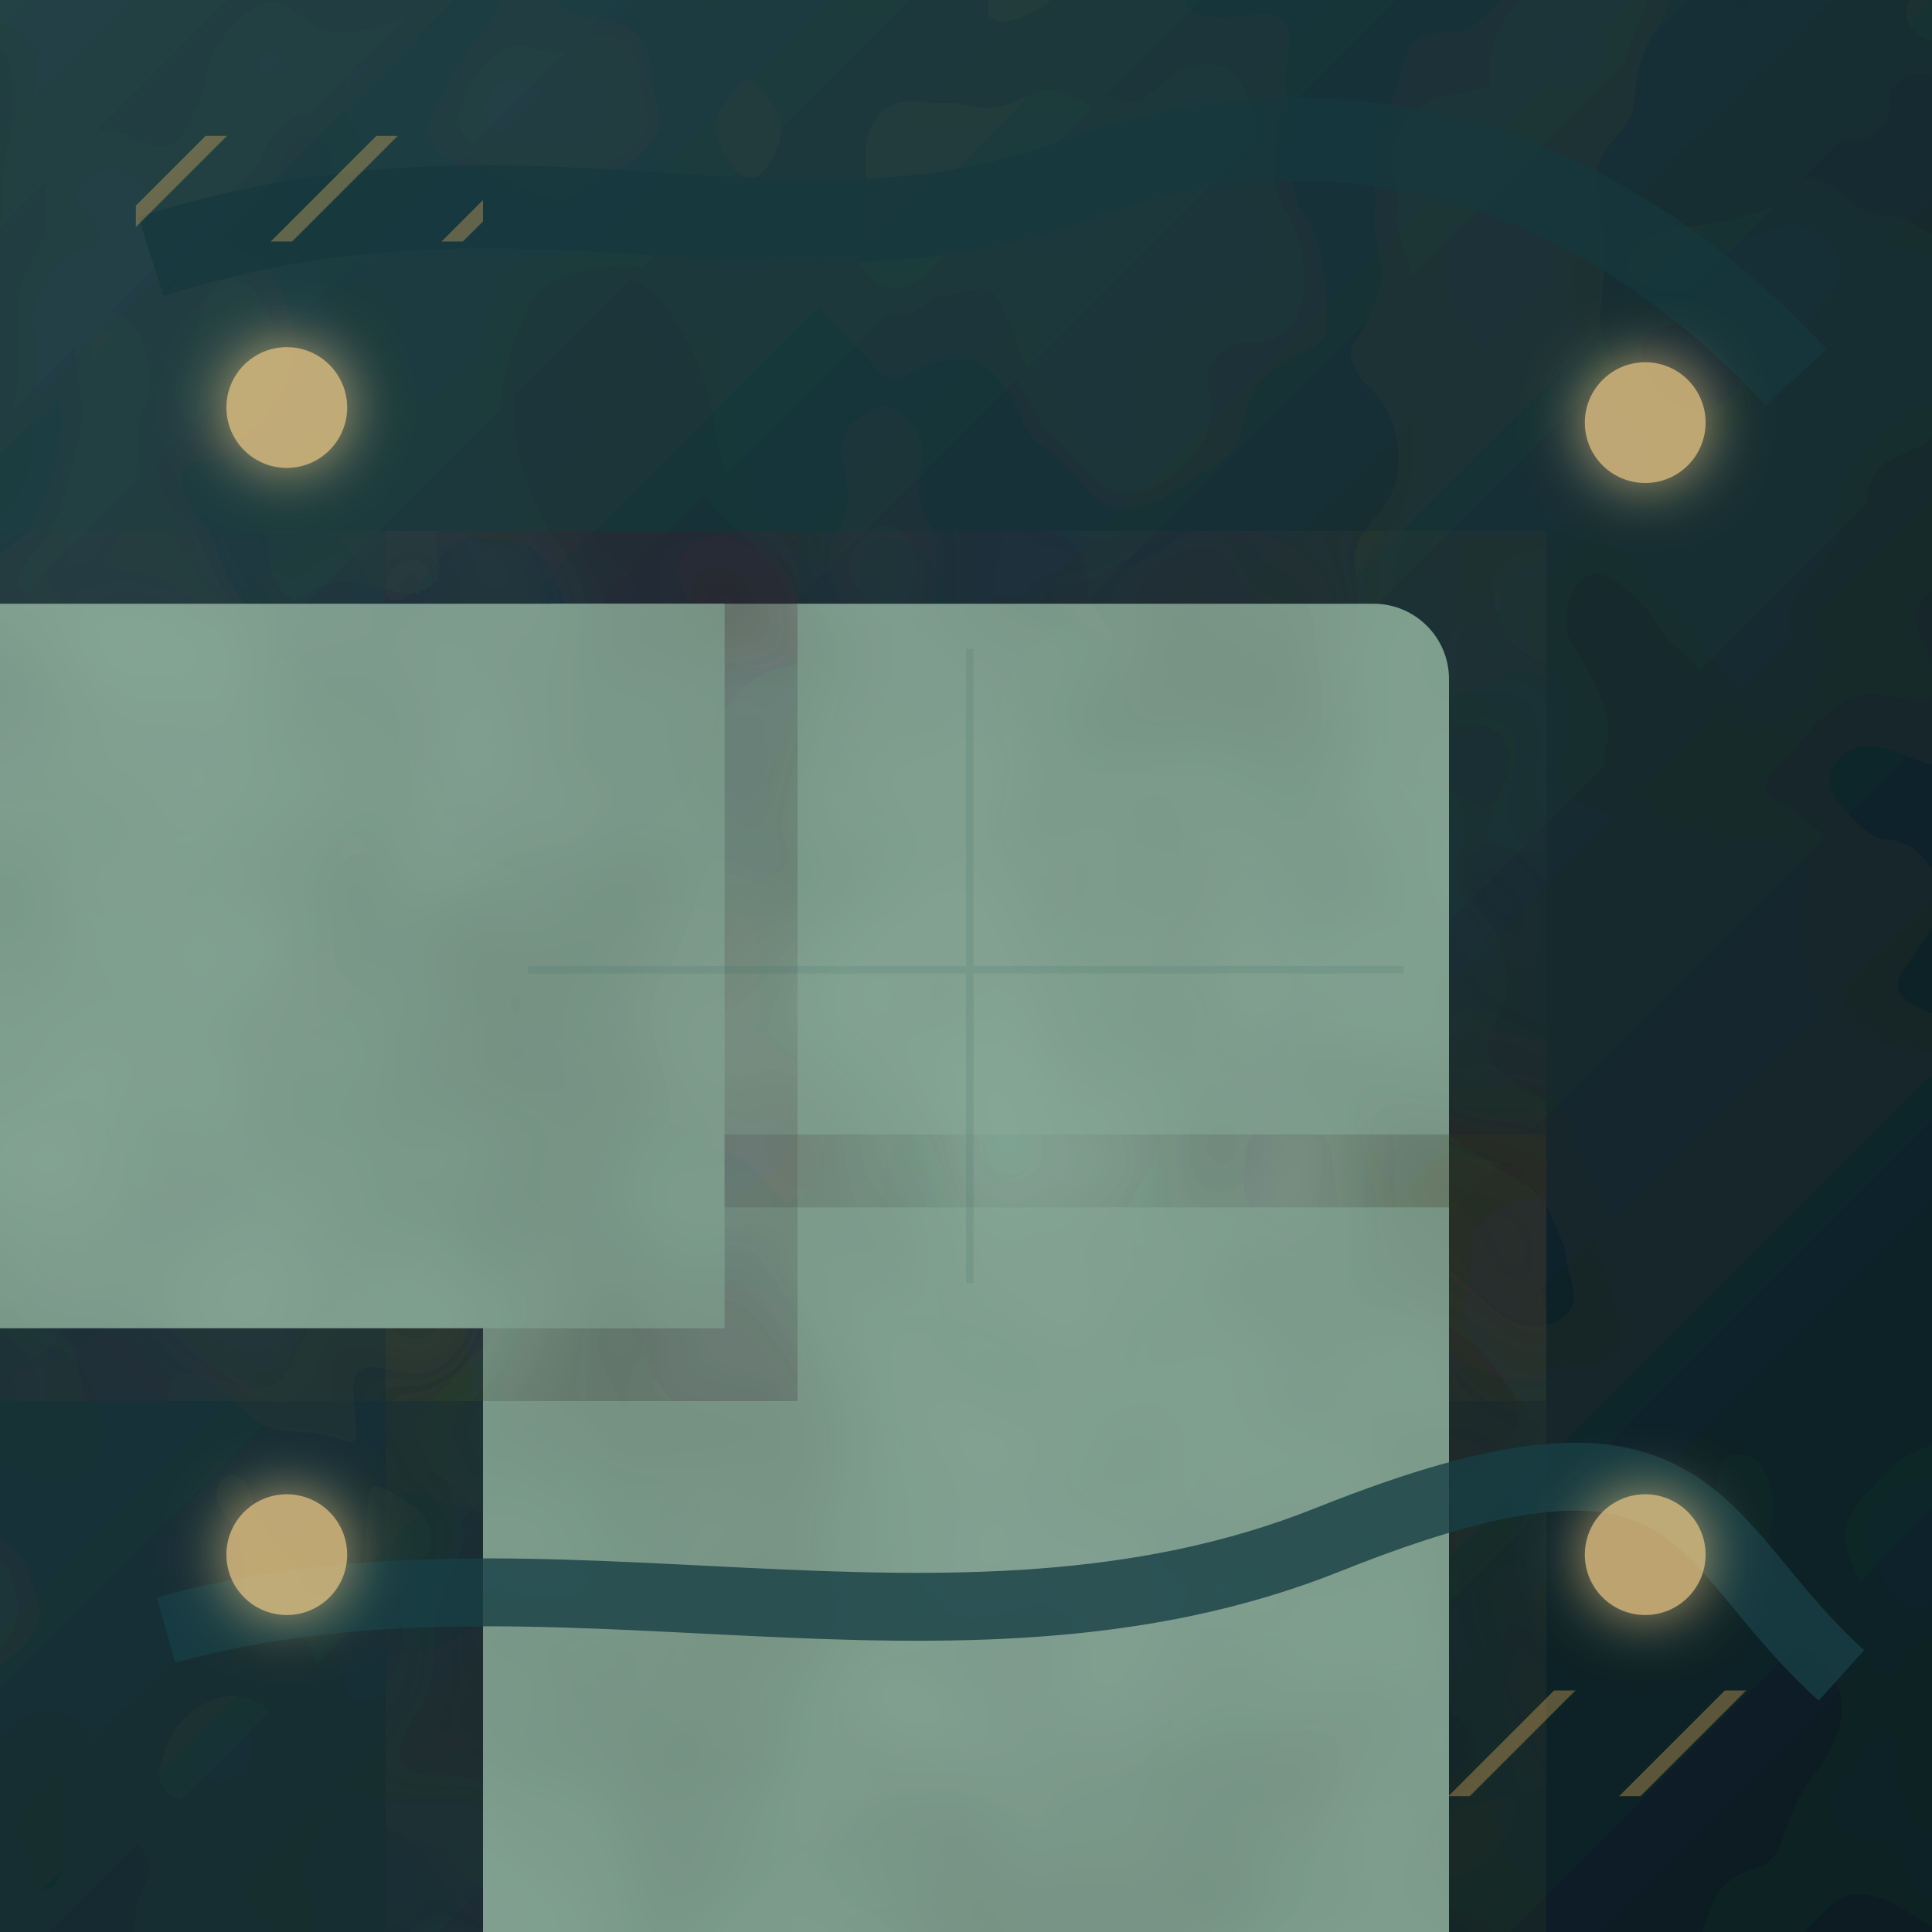
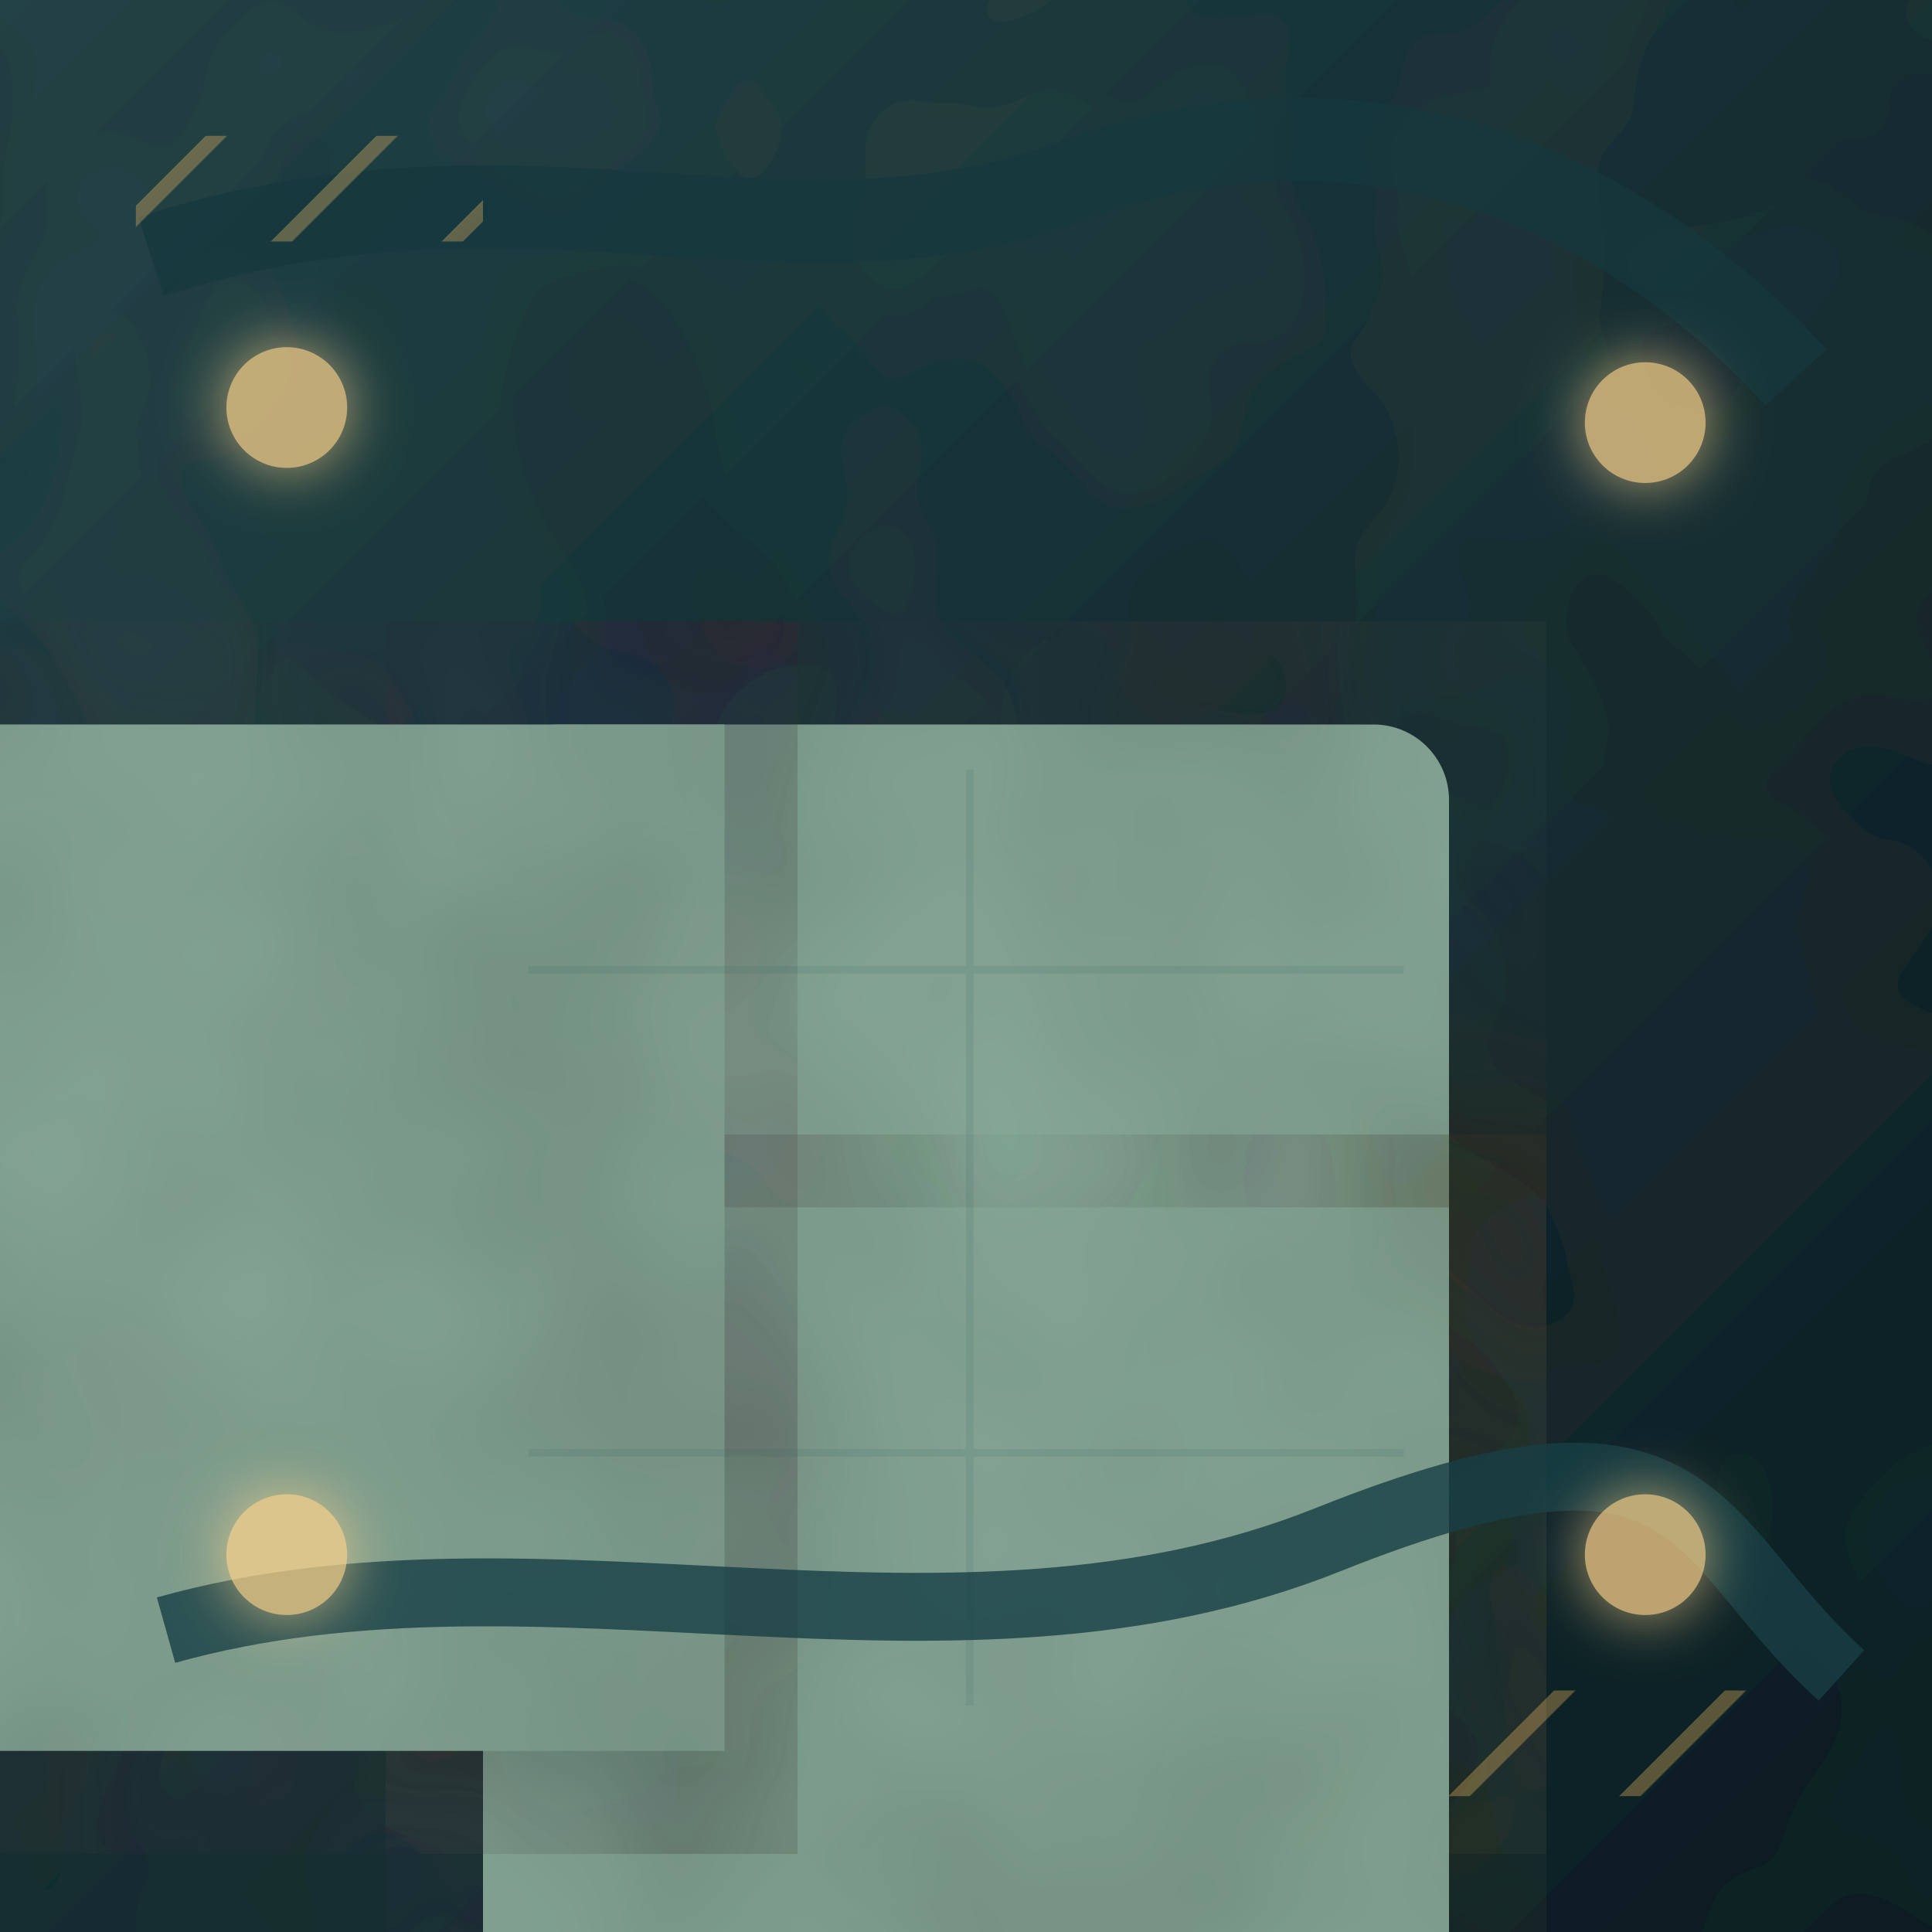
<svg xmlns="http://www.w3.org/2000/svg" width="256" height="256" viewBox="0 0 256 256">
  <defs>
    <filter id="paint" x="-10%" y="-10%" width="120%" height="120%">
      <feTurbulence type="fractalNoise" baseFrequency="0.018" numOctaves="3" seed="43" result="noise" />
      <feColorMatrix in="noise" type="matrix" values="0.08 0 0 0 0  0 0.08 0 0 0  0 0 0.08 0 0  0 0 0 0.35 0" result="grain" />
      <feBlend in="SourceGraphic" in2="grain" mode="multiply" />
    </filter>
    <filter id="glow" x="-60%" y="-60%" width="220%" height="220%">
      <feGaussianBlur stdDeviation="4" result="blur" />
      <feMerge>
        <feMergeNode in="blur" />
        <feMergeNode in="SourceGraphic" />
      </feMerge>
    </filter>
    <linearGradient id="floorGrad" x1="0" y1="0" x2="0" y2="1">
      <stop offset="0" stop-color="#a4bca9" />
      <stop offset="0.45" stop-color="#78998c" />
      <stop offset="1" stop-color="#547b73" />
    </linearGradient>
    <linearGradient id="wallGrad" x1="0" y1="0" x2="0" y2="1">
      <stop offset="0" stop-color="#245b5d" />
      <stop offset="0.5" stop-color="#173f45" />
      <stop offset="1" stop-color="#102b31" />
    </linearGradient>
    <linearGradient id="darkMetal" x1="0" y1="0" x2="1" y2="1">
      <stop offset="0" stop-color="#28484c" />
      <stop offset="1" stop-color="#0b2025" />
    </linearGradient>
    <pattern id="floorGrid" width="64" height="64" patternUnits="userSpaceOnUse">
      <path d="M64 0H0V64" fill="none" stroke="#2f605d" stroke-width="2" opacity="0.32" />
    </pattern>
    <pattern id="hatch" width="16" height="16" patternUnits="userSpaceOnUse" patternTransform="rotate(45)">
      <rect width="16" height="16" fill="transparent" />
      <path d="M0 0V16" stroke="#f1ba61" stroke-width="4" opacity="0.45" />
    </pattern>
  </defs>
  <rect x="0" y="0" width="256" height="256" fill="#071316" />
  <rect x="0" y="0" width="256" height="256" fill="url(#darkMetal)" filter="url(#paint)" />
-   <rect x="64" y="80" width="128" height="96" fill="#88a998" rx="10" filter="url(#paint)" />
+   <rect x="64" y="96" width="128" height="136" fill="#88a998" rx="10" filter="url(#paint)" />
  <rect x="64" y="160" width="128" height="96" fill="#88a998" filter="url(#paint)" />
-   <rect x="0" y="80" width="96" height="96" fill="#88a998" filter="url(#paint)" />
-   <rect x="70" y="86" width="116" height="84" fill="url(#floorGrid)" opacity="0.42" />
-   <path d="M64 80L192 80" fill="none" stroke="#39d5c3" stroke-width="4" opacity="0.65" filter="url(#glow)" />
-   <path d="M64 176L192 176" fill="none" stroke="#39d5c3" stroke-width="4" opacity="0.65" filter="url(#glow)" />
-   <path d="M64 80L64 176" fill="none" stroke="#39d5c3" stroke-width="4" opacity="0.65" filter="url(#glow)" />
-   <path d="M192 80L192 176" fill="none" stroke="#39d5c3" stroke-width="4" opacity="0.65" filter="url(#glow)" />
+   <rect x="0" y="96" width="96" height="136" fill="#88a998" filter="url(#paint)" />
+   <rect x="70" y="102" width="116" height="124" fill="url(#floorGrid)" opacity="0.42" />
+   <path d="M64 96L192 96" fill="none" stroke="#39d5c3" stroke-width="4" opacity="0.65" filter="url(#glow)" />
+   <path d="M64 232L192 232" fill="none" stroke="#39d5c3" stroke-width="4" opacity="0.65" filter="url(#glow)" />
+   <path d="M64 96L64 232" fill="none" stroke="#39d5c3" stroke-width="4" opacity="0.65" filter="url(#glow)" />
+   <path d="M192 96L192 232" fill="none" stroke="#39d5c3" stroke-width="4" opacity="0.65" filter="url(#glow)" />
  <path d="M64 174L64 256" fill="none" stroke="#39d5c3" stroke-width="4" opacity="0.65" filter="url(#glow)" />
  <path d="M192 174L192 256" fill="none" stroke="#39d5c3" stroke-width="4" opacity="0.65" filter="url(#glow)" />
-   <path d="M0 80L82 80" fill="none" stroke="#39d5c3" stroke-width="4" opacity="0.65" filter="url(#glow)" />
-   <path d="M0 176L82 176" fill="none" stroke="#39d5c3" stroke-width="4" opacity="0.65" filter="url(#glow)" />
+   <path d="M0 96L82 96" fill="none" stroke="#39d5c3" stroke-width="4" opacity="0.65" filter="url(#glow)" />
+   <path d="M0 232L82 232" fill="none" stroke="#39d5c3" stroke-width="4" opacity="0.65" filter="url(#glow)" />
  <path d="M20 34C70 18 104 38 142 24S214 24 238 50" fill="none" stroke="#15373d" stroke-width="11" opacity="0.72" />
  <path d="M22 216C72 202 126 224 176 204S224 204 244 222" fill="none" stroke="#173f45" stroke-width="9" opacity="0.8" />
  <circle cx="38" cy="54" r="8" fill="#ffd58c" opacity="0.72" filter="url(#glow)" />
  <circle cx="218" cy="56" r="8" fill="#ffd58c" opacity="0.72" filter="url(#glow)" />
  <circle cx="38" cy="206" r="8" fill="#ffd58c" opacity="0.72" filter="url(#glow)" />
  <circle cx="218" cy="206" r="8" fill="#ffd58c" opacity="0.72" filter="url(#glow)" />
  <rect x="18" y="18" width="46" height="14" fill="url(#hatch)" opacity="0.75" />
  <rect x="190" y="224" width="46" height="14" fill="url(#hatch)" opacity="0.75" />
</svg>
